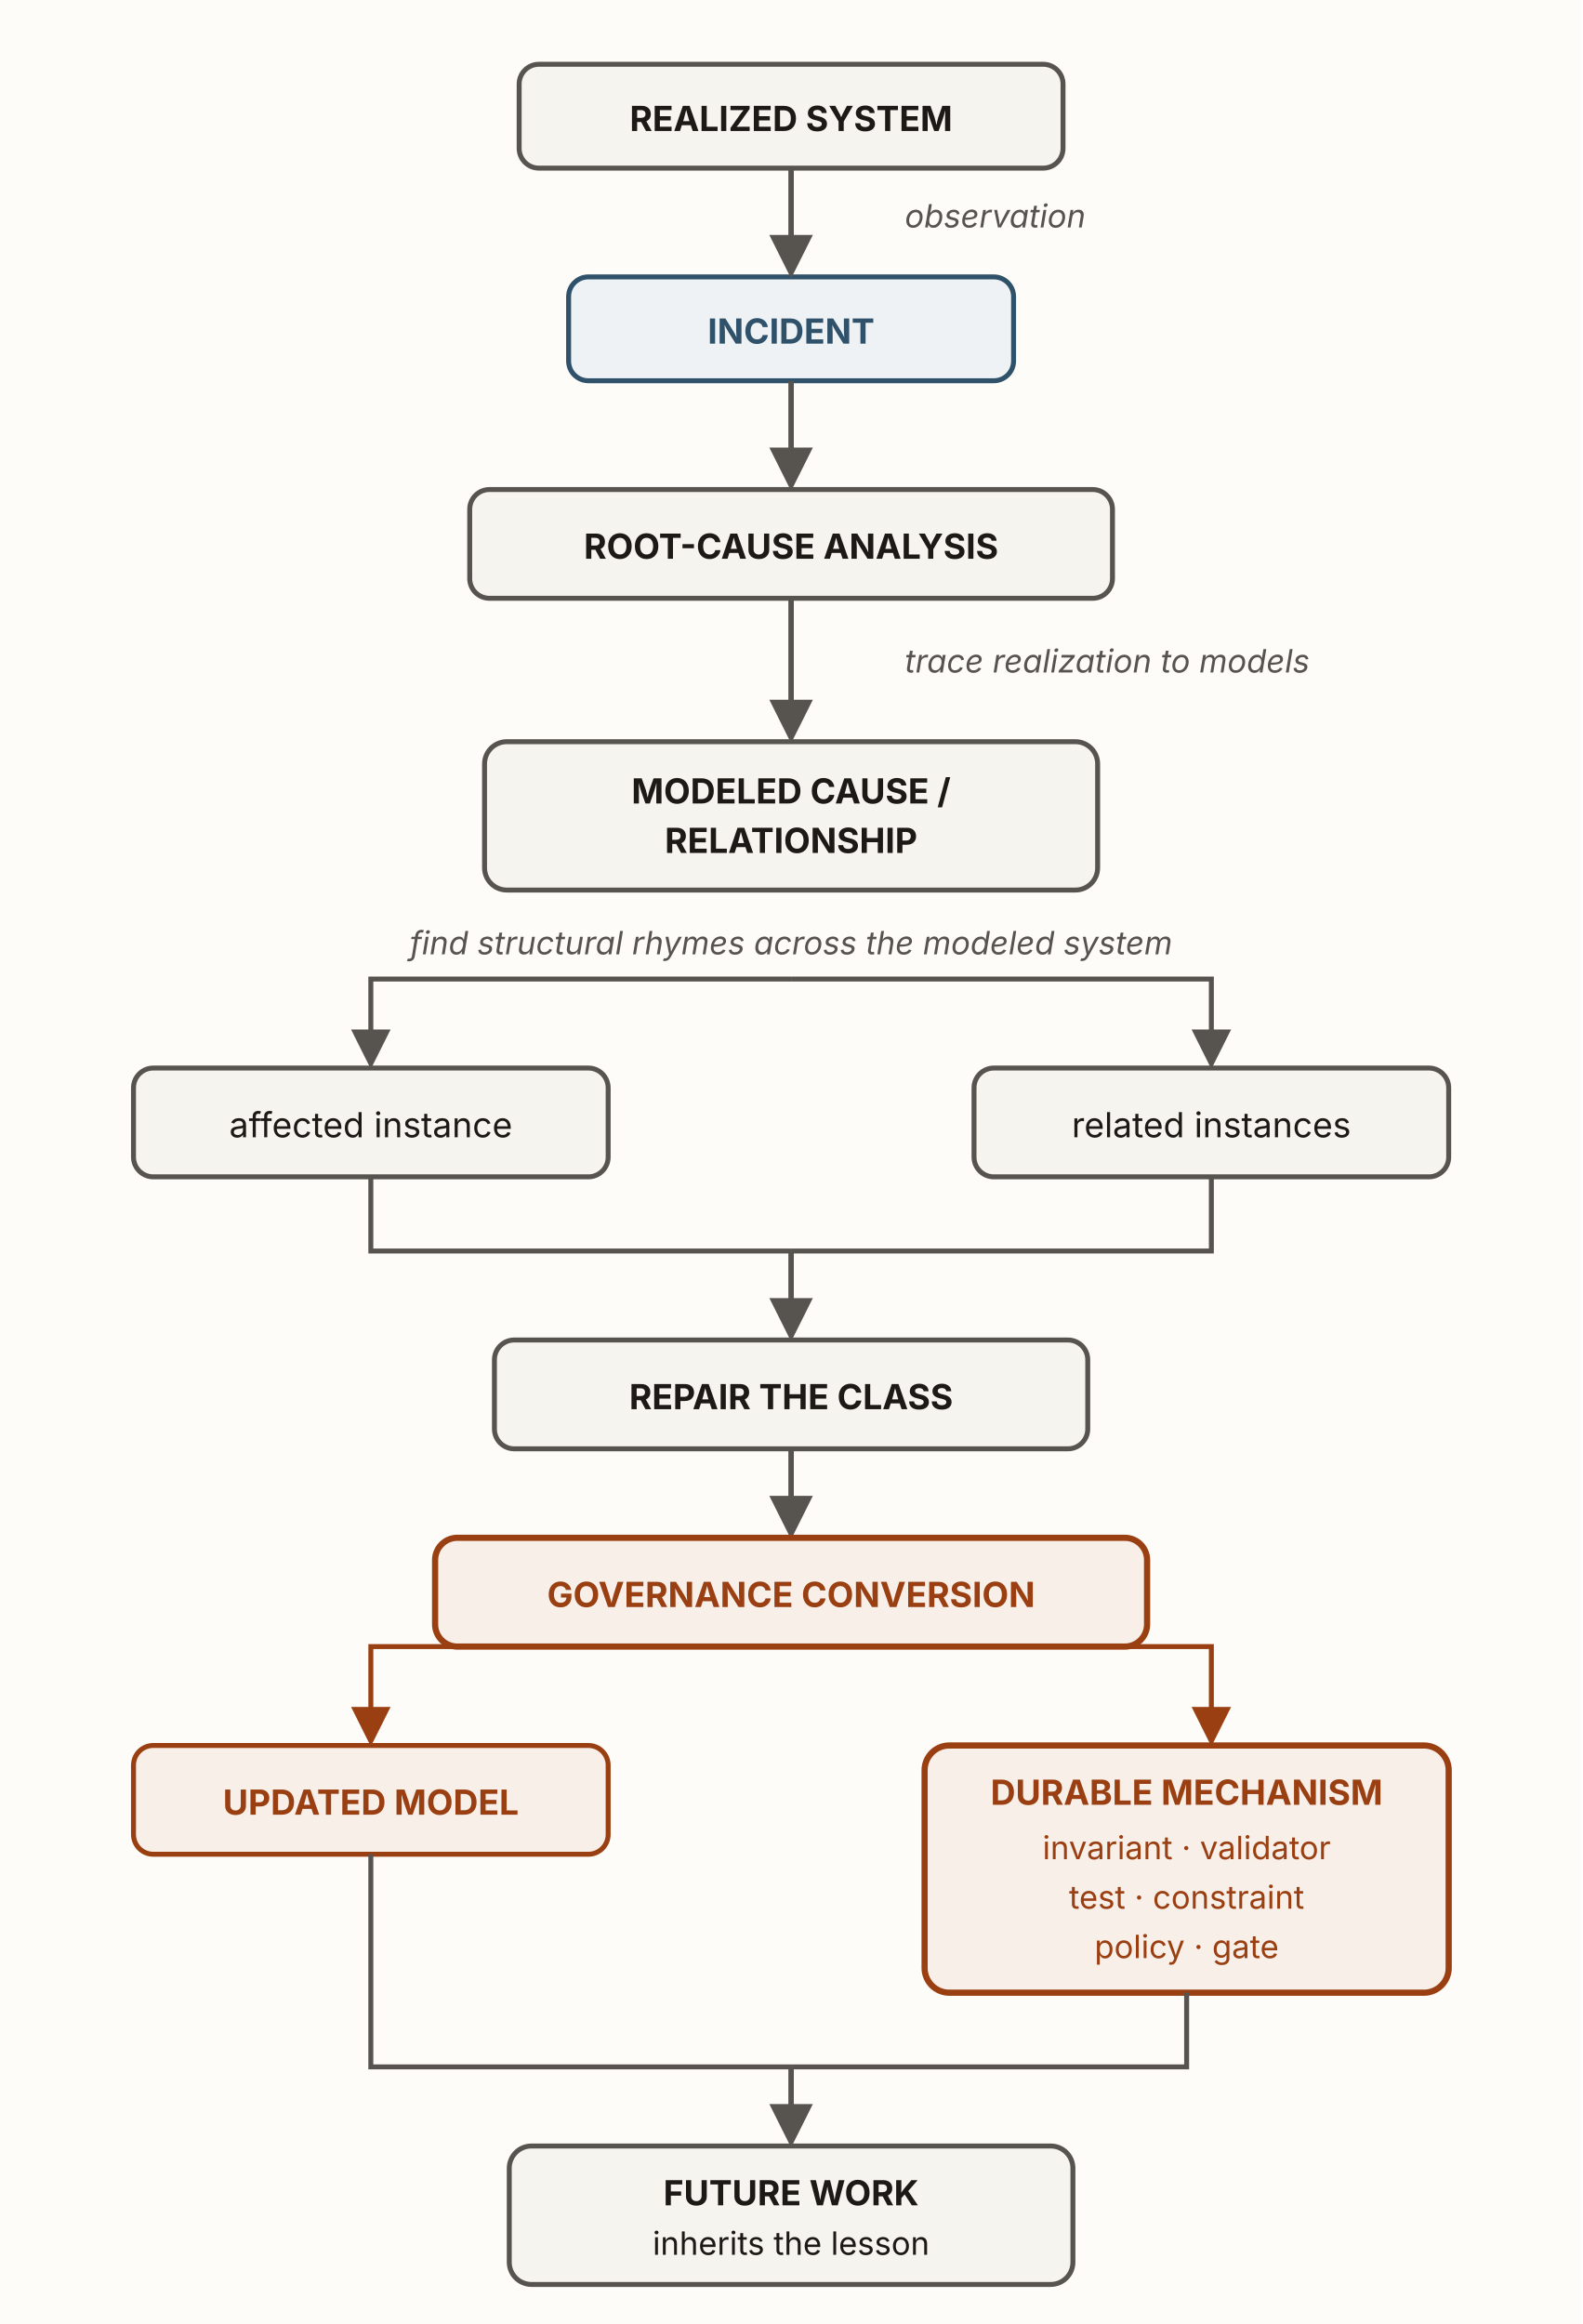
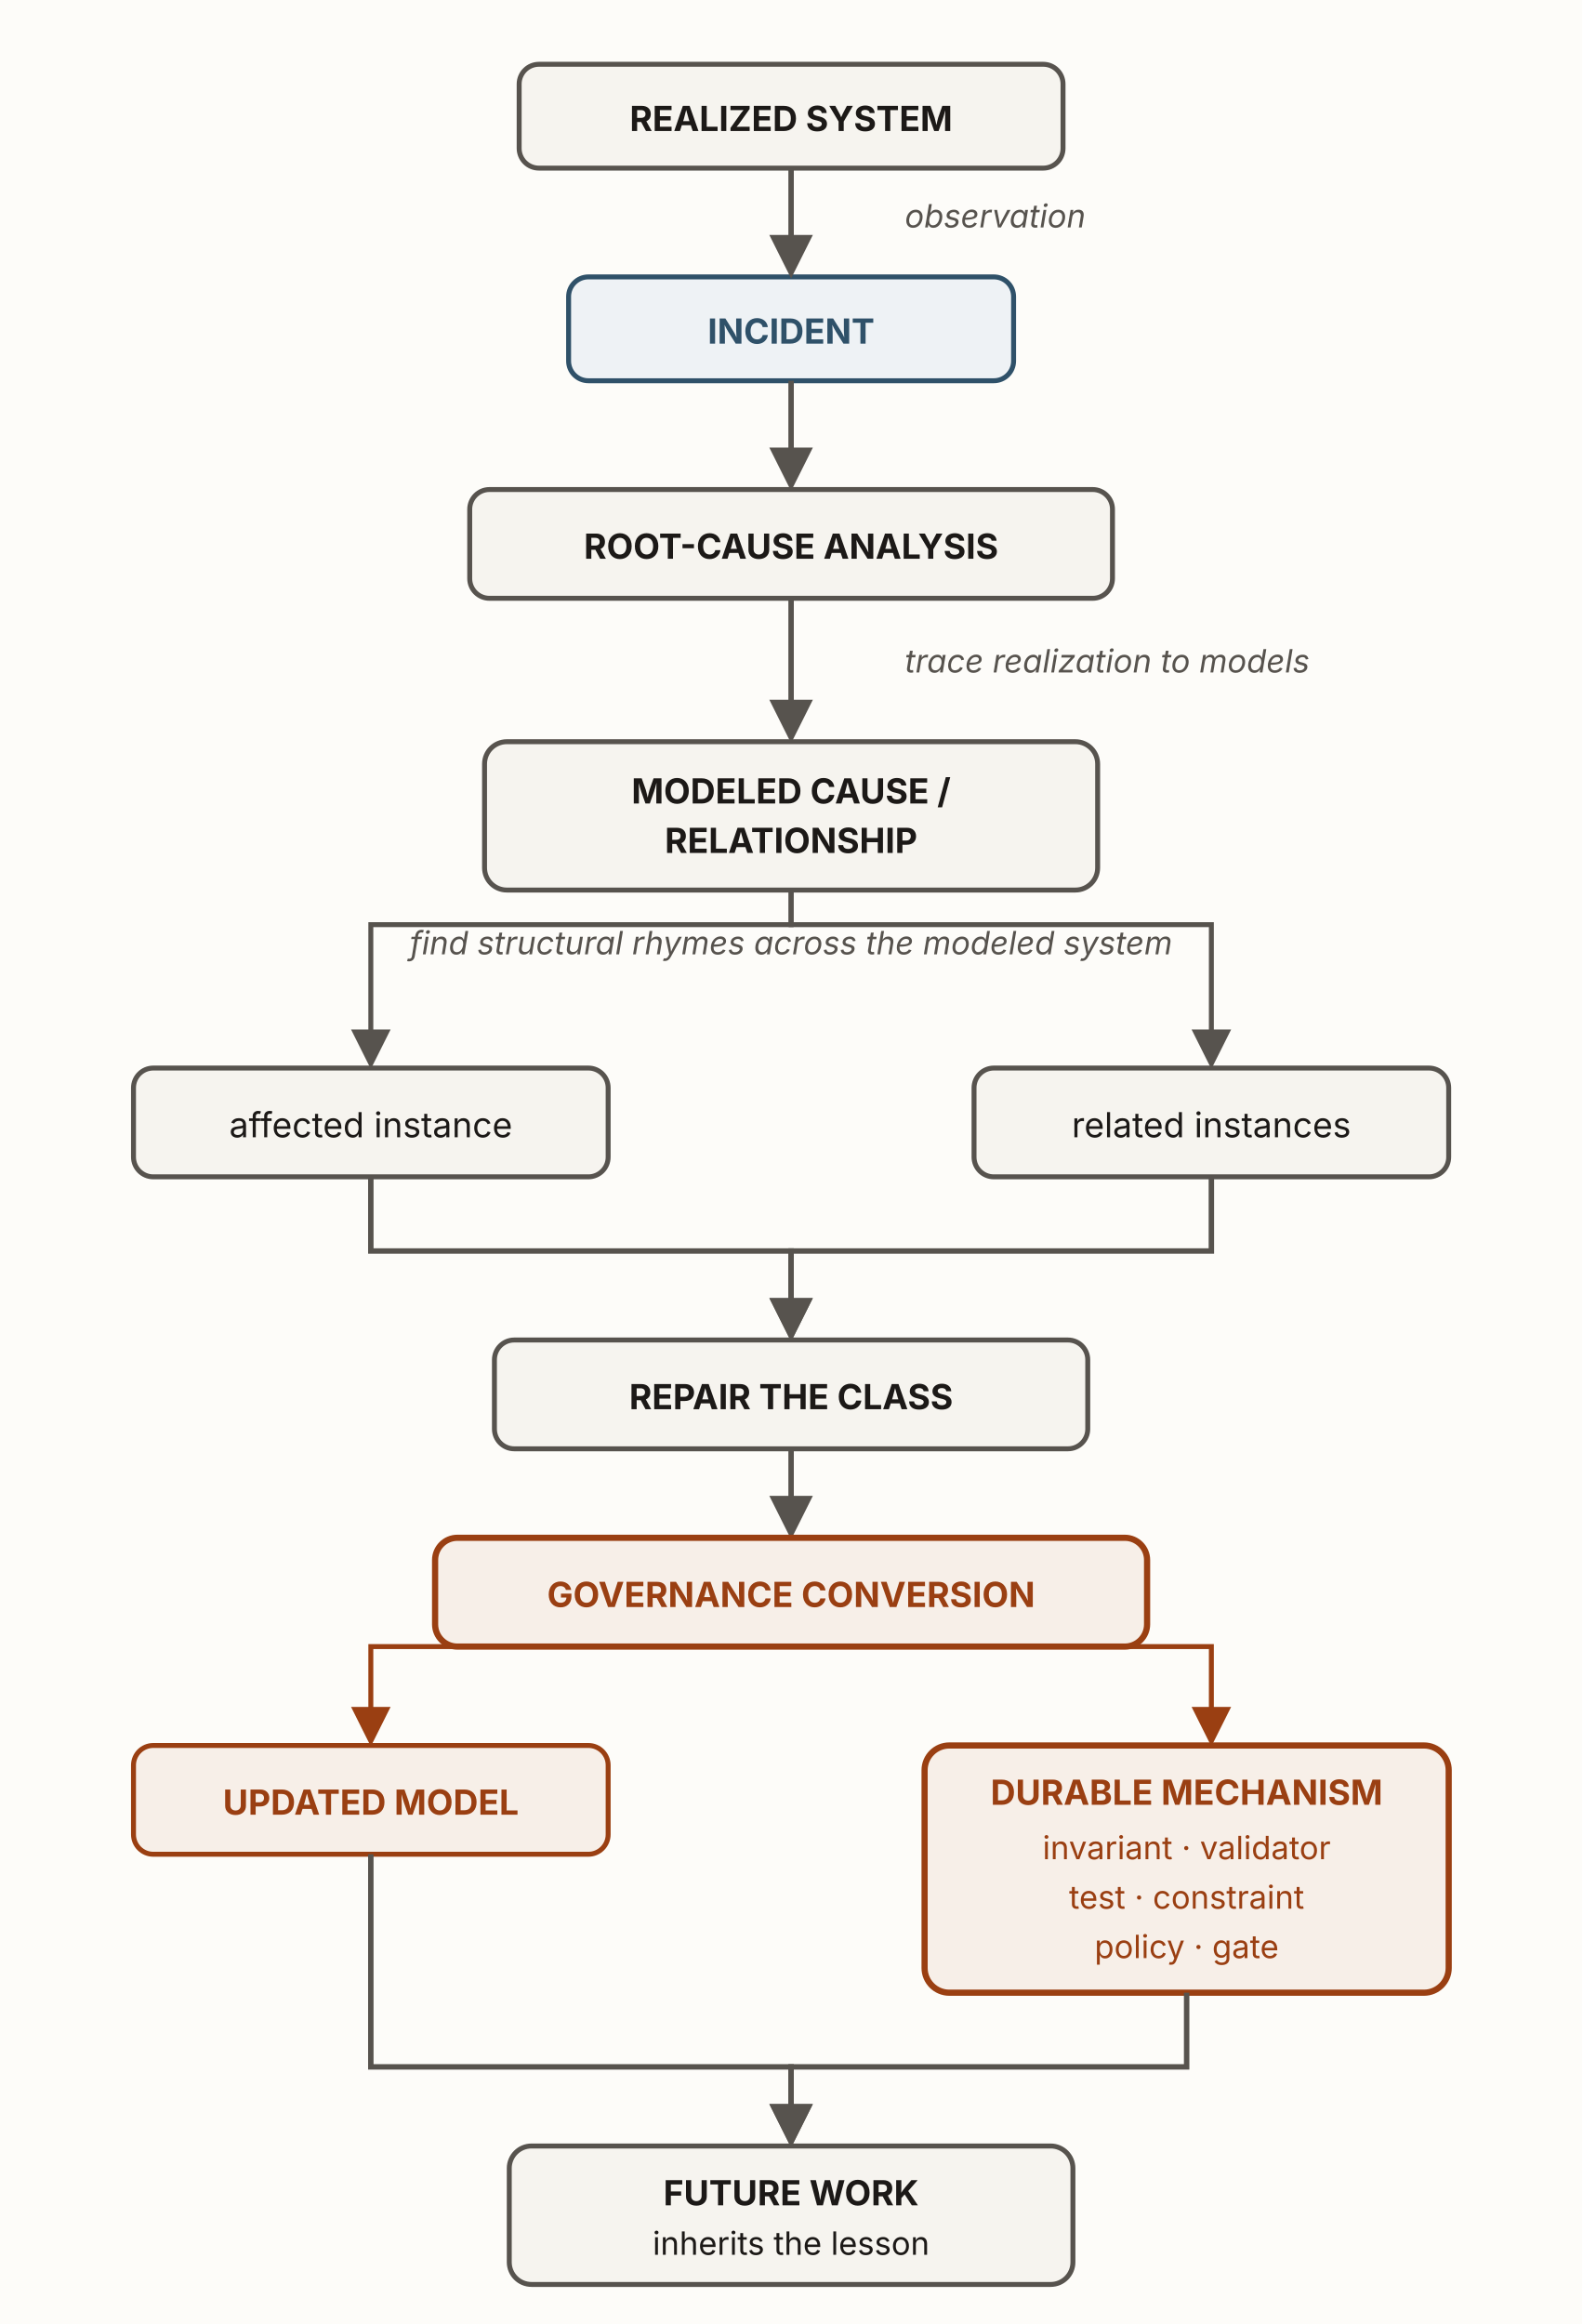
<svg xmlns="http://www.w3.org/2000/svg" viewBox="0 0 640 940" width="640" height="940" role="img" aria-labelledby="h5Title h5Desc" font-family="'Source Sans 3', -apple-system, 'Segoe UI', sans-serif">
  <defs>
    <marker id="h5-ah" viewBox="0 0 10 10" refX="8.5" refY="5" markerWidth="8" markerHeight="8" orient="auto">
      <path d="M0 0 L10 5 L0 10 z" fill="#57534e" />
    </marker>
    <marker id="h5-ah-u" viewBox="0 0 10 10" refX="8.5" refY="5" markerWidth="8" markerHeight="8" orient="auto">
      <path d="M0 0 L10 5 L0 10 z" fill="#9a3f12" />
    </marker>
  </defs>
  <rect x="0" y="0" width="640" height="940" fill="#fdfcf9" />
  <g text-anchor="middle">
-     <rect x="210" y="26" width="220" height="42" rx="8" fill="#f6f4ef" stroke="#57534e" stroke-width="2" />
+     <rect id="realized-system" x="210" y="26" width="220" height="42" rx="8" fill="#f6f4ef" stroke="#57534e" stroke-width="2" />
    <text x="320" y="53" font-size="14" font-weight="700" fill="#1c1917">REALIZED SYSTEM</text>
-     <rect x="230" y="112" width="180" height="42" rx="8" fill="#eef2f5" stroke="#2f5169" stroke-width="2" />
+     <rect id="incident" x="230" y="112" width="180" height="42" rx="8" fill="#eef2f5" stroke="#2f5169" stroke-width="2" />
    <text x="320" y="139" font-size="14" font-weight="700" fill="#2f5169">INCIDENT</text>
-     <rect x="190" y="198" width="260" height="44" rx="8" fill="#f6f4ef" stroke="#57534e" stroke-width="2" />
+     <rect id="root-cause" x="190" y="198" width="260" height="44" rx="8" fill="#f6f4ef" stroke="#57534e" stroke-width="2" />
    <text x="320" y="226" font-size="14" font-weight="700" fill="#1c1917">ROOT-CAUSE ANALYSIS</text>
-     <rect x="196" y="300" width="248" height="60" rx="9" fill="#f6f4ef" stroke="#57534e" stroke-width="2" />
+     <rect id="modeled-cause" x="196" y="300" width="248" height="60" rx="9" fill="#f6f4ef" stroke="#57534e" stroke-width="2" />
    <text x="320" y="325" font-size="14" font-weight="700" fill="#1c1917">MODELED CAUSE /</text>
    <text x="320" y="345" font-size="14" font-weight="700" fill="#1c1917">RELATIONSHIP</text>
  </g>
  <g stroke="#57534e" stroke-width="2.2" marker-end="url(#h5-ah)">
    <line x1="320" y1="68" x2="320" y2="110" />
    <line x1="320" y1="154" x2="320" y2="196" />
    <line x1="320" y1="242" x2="320" y2="298" />
  </g>
  <text x="366" y="92" font-size="13" font-style="italic" fill="#57534e">observation</text>
  <text x="366" y="272" font-size="13" font-style="italic" fill="#57534e">trace realization to models</text>
  <text x="320" y="386" text-anchor="middle" font-size="13" font-style="italic" fill="#57534e">find structural rhymes across the modeled system</text>
-   <path d="M320,396 L150,396 L150,430" fill="none" stroke="#57534e" stroke-width="2" marker-end="url(#h5-ah)" />
-   <path d="M320,396 L490,396 L490,430" fill="none" stroke="#57534e" stroke-width="2" marker-end="url(#h5-ah)" />
+   <path d="M320,360 L320,374 L150,374 L150,430" fill="none" stroke="#57534e" stroke-width="2" marker-end="url(#h5-ah)" />
+   <path d="M320,360 L320,374 L490,374 L490,430" fill="none" stroke="#57534e" stroke-width="2" marker-end="url(#h5-ah)" />
  <g text-anchor="middle">
-     <rect x="54" y="432" width="192" height="44" rx="8" fill="#f6f4ef" stroke="#57534e" stroke-width="2" />
+     <rect id="affected-instance" x="54" y="432" width="192" height="44" rx="8" fill="#f6f4ef" stroke="#57534e" stroke-width="2" />
    <text x="150" y="460" font-size="14" fill="#1c1917">affected instance</text>
-     <rect x="394" y="432" width="192" height="44" rx="8" fill="#f6f4ef" stroke="#57534e" stroke-width="2" />
+     <rect id="related-instances" x="394" y="432" width="192" height="44" rx="8" fill="#f6f4ef" stroke="#57534e" stroke-width="2" />
    <text x="490" y="460" font-size="14" fill="#1c1917">related instances</text>
  </g>
-   <path d="M150,476 L150,506 L320,506" fill="none" stroke="#57534e" stroke-width="2" />
-   <path d="M490,476 L490,506 L320,506" fill="none" stroke="#57534e" stroke-width="2" />
-   <line x1="320" y1="506" x2="320" y2="540" stroke="#57534e" stroke-width="2.2" marker-end="url(#h5-ah)" />
+   <path d="M150,476 L150,506 L320,506 L320,540" fill="none" stroke="#57534e" stroke-width="2.2" marker-end="url(#h5-ah)" />
+   <path d="M490,476 L490,506 L320,506 L320,540" fill="none" stroke="#57534e" stroke-width="2.2" marker-end="url(#h5-ah)" />
  <g text-anchor="middle">
-     <rect x="200" y="542" width="240" height="44" rx="8" fill="#f6f4ef" stroke="#57534e" stroke-width="2" />
+     <rect id="repair-class" x="200" y="542" width="240" height="44" rx="8" fill="#f6f4ef" stroke="#57534e" stroke-width="2" />
    <text x="320" y="570" font-size="14" font-weight="700" fill="#1c1917">REPAIR THE CLASS</text>
  </g>
  <line x1="320" y1="586" x2="320" y2="620" stroke="#57534e" stroke-width="2.2" marker-end="url(#h5-ah)" />
  <g text-anchor="middle">
-     <rect x="176" y="622" width="288" height="44" rx="9" fill="#f7efe8" stroke="#9a3f12" stroke-width="2.5" />
+     <rect id="governance-conversion" x="176" y="622" width="288" height="44" rx="9" fill="#f7efe8" stroke="#9a3f12" stroke-width="2.5" />
    <text x="320" y="650" font-size="14" font-weight="700" fill="#9a3f12">GOVERNANCE CONVERSION</text>
  </g>
  <path d="M320,666 L150,666 L150,704" fill="none" stroke="#9a3f12" stroke-width="2" marker-end="url(#h5-ah-u)" />
  <path d="M320,666 L490,666 L490,704" fill="none" stroke="#9a3f12" stroke-width="2" marker-end="url(#h5-ah-u)" />
  <g text-anchor="middle">
-     <rect x="54" y="706" width="192" height="44" rx="8" fill="#f7efe8" stroke="#9a3f12" stroke-width="2" />
+     <rect id="updated-model" x="54" y="706" width="192" height="44" rx="8" fill="#f7efe8" stroke="#9a3f12" stroke-width="2" />
    <text x="150" y="734" font-size="14" font-weight="700" fill="#9a3f12">UPDATED MODEL</text>
-     <rect x="374" y="706" width="212" height="100" rx="10" fill="#f7efe8" stroke="#9a3f12" stroke-width="2.5" />
+     <rect id="durable-mechanism" x="374" y="706" width="212" height="100" rx="10" fill="#f7efe8" stroke="#9a3f12" stroke-width="2.5" />
    <text x="480" y="730" font-size="14" font-weight="700" fill="#9a3f12">DURABLE MECHANISM</text>
    <text x="480" y="752" font-size="13" fill="#9a3f12">invariant · validator</text>
    <text x="480" y="772" font-size="13" fill="#9a3f12">test · constraint</text>
    <text x="480" y="792" font-size="13" fill="#9a3f12">policy · gate</text>
  </g>
-   <path d="M150,750 L150,836 L320,836" fill="none" stroke="#57534e" stroke-width="2" />
-   <path d="M480,806 L480,836 L320,836" fill="none" stroke="#57534e" stroke-width="2" />
-   <line x1="320" y1="836" x2="320" y2="866" stroke="#57534e" stroke-width="2.2" marker-end="url(#h5-ah)" />
+   <path d="M150,750 L150,836 L320,836 L320,866" fill="none" stroke="#57534e" stroke-width="2.2" marker-end="url(#h5-ah)" />
+   <path d="M480,806 L480,836 L320,836 L320,866" fill="none" stroke="#57534e" stroke-width="2.2" marker-end="url(#h5-ah)" />
  <g text-anchor="middle">
-     <rect x="206" y="868" width="228" height="56" rx="9" fill="#f6f4ef" stroke="#57534e" stroke-width="2" />
+     <rect id="future-work" x="206" y="868" width="228" height="56" rx="9" fill="#f6f4ef" stroke="#57534e" stroke-width="2" />
    <text x="320" y="892" font-size="14" font-weight="700" fill="#1c1917">FUTURE WORK</text>
    <text x="320" y="912" font-size="13" fill="#1c1917">inherits the lesson</text>
  </g>
</svg>
